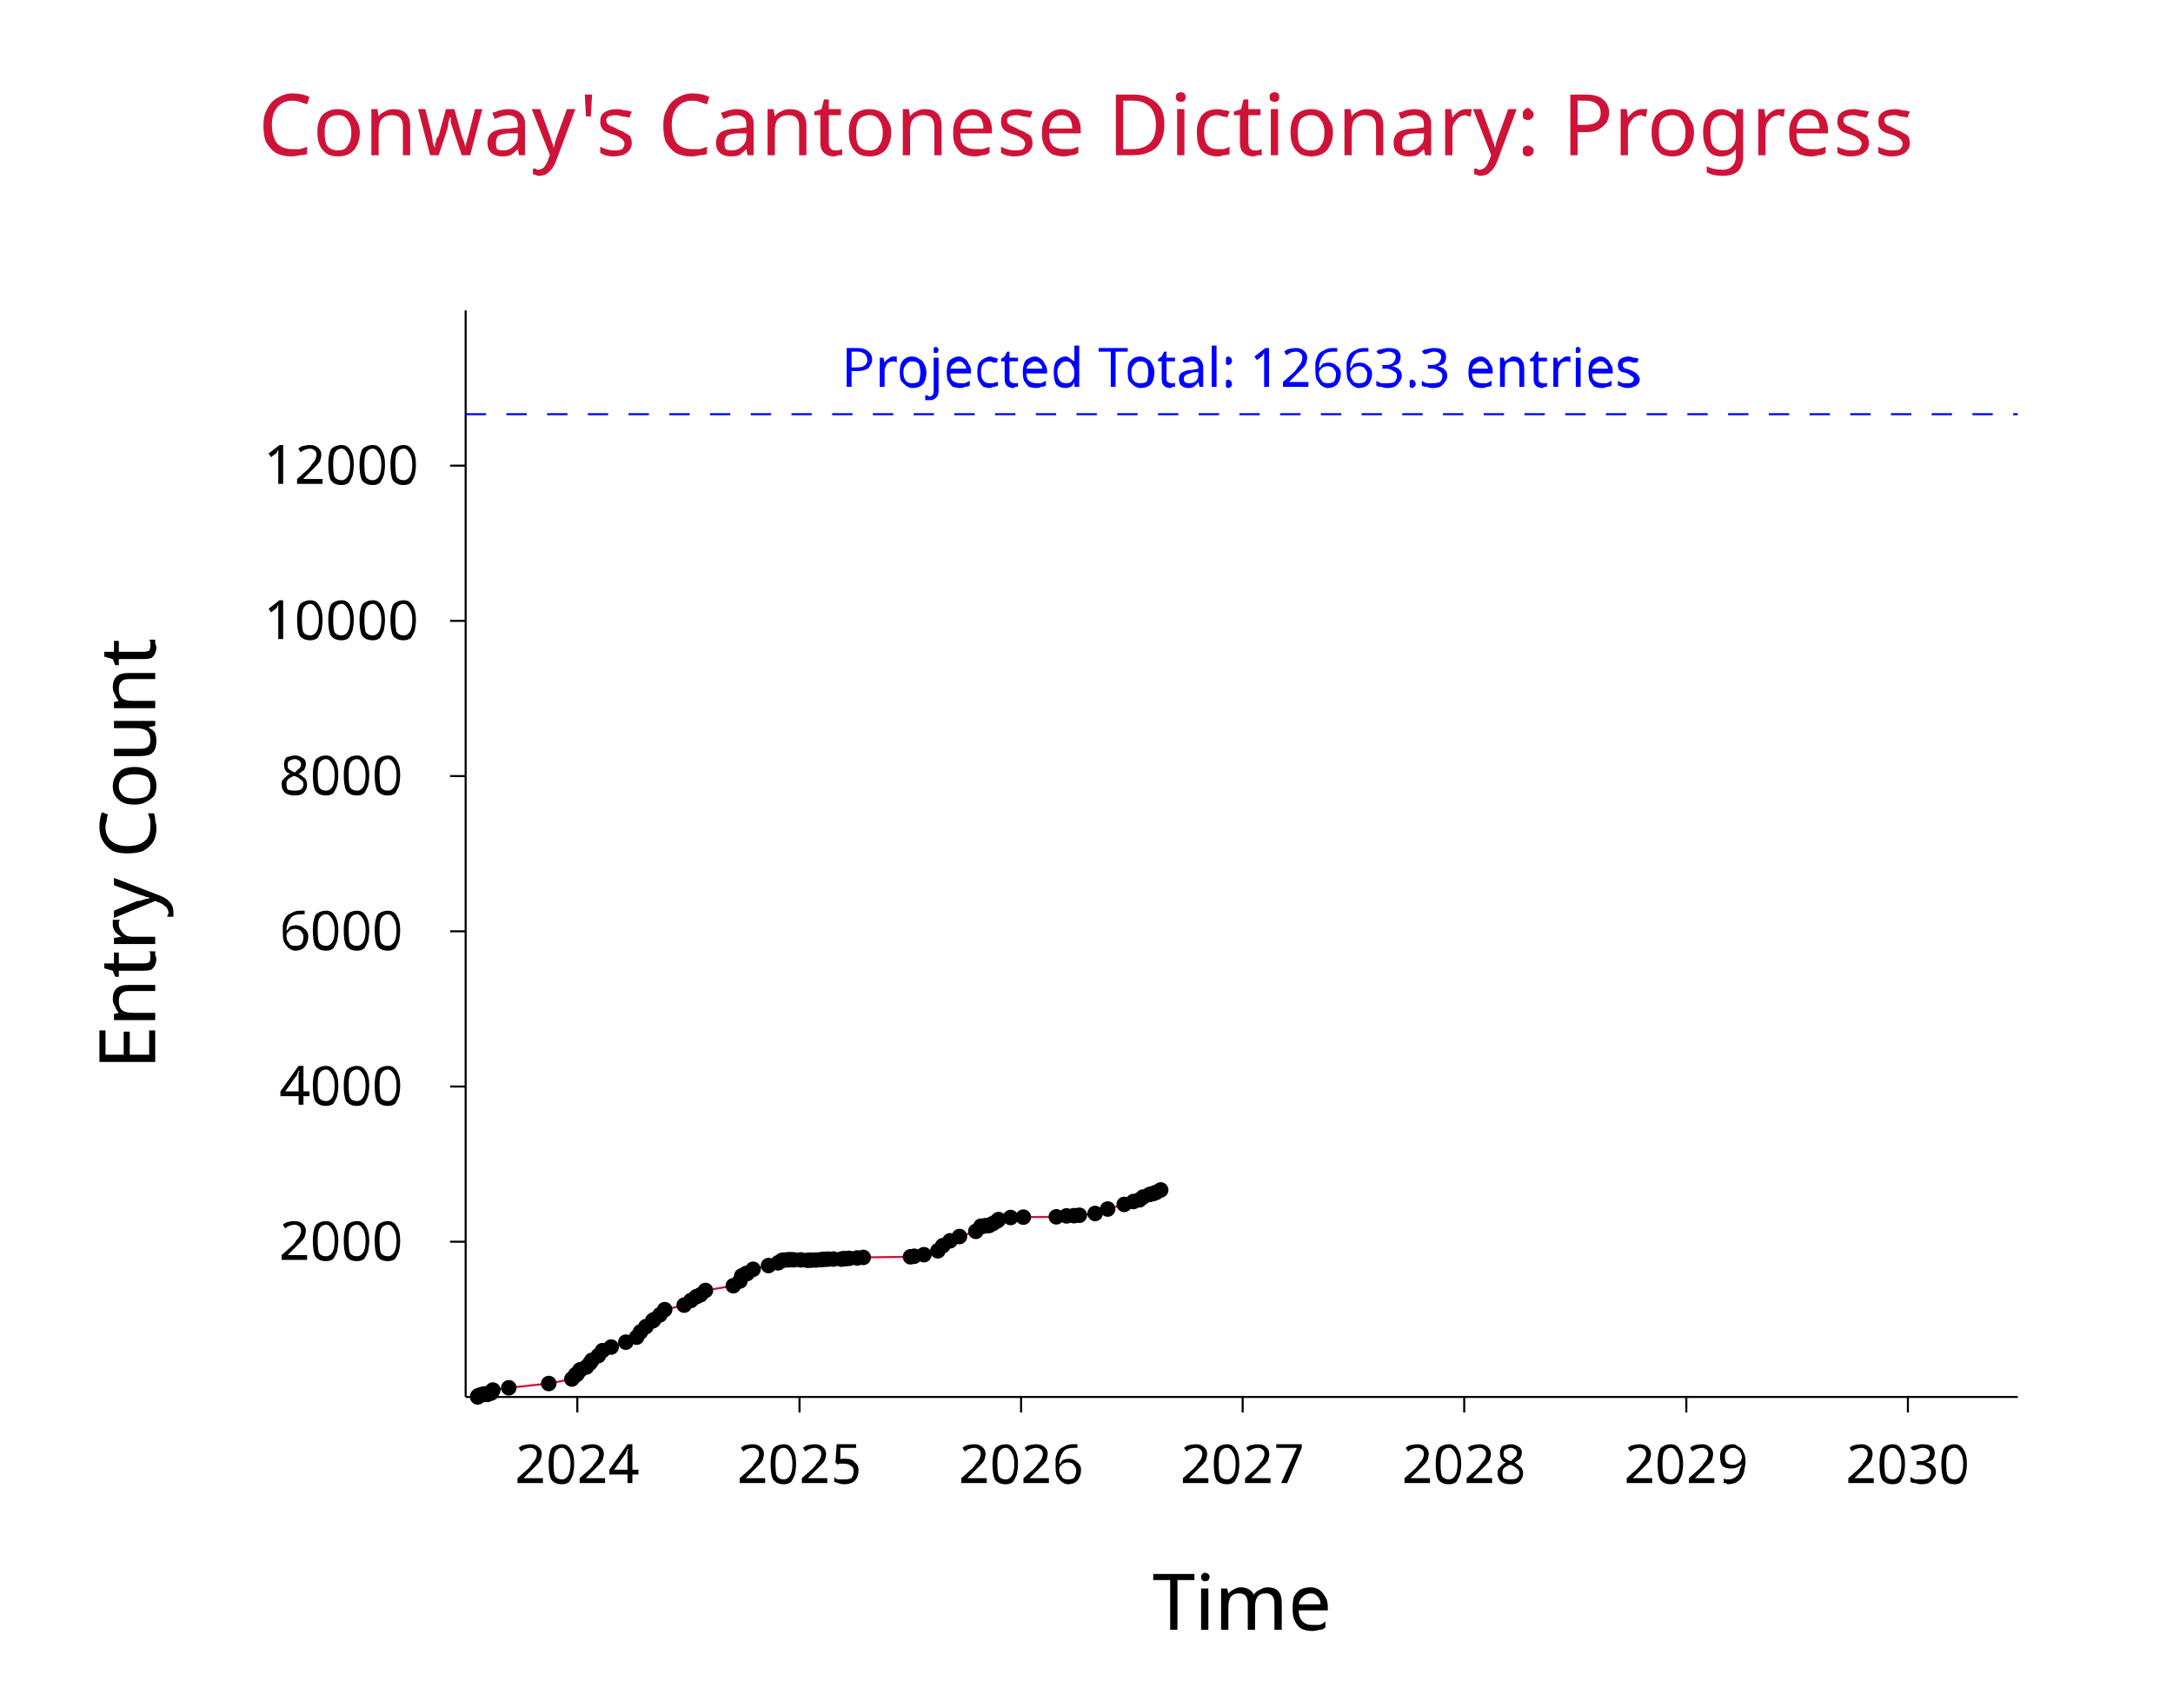
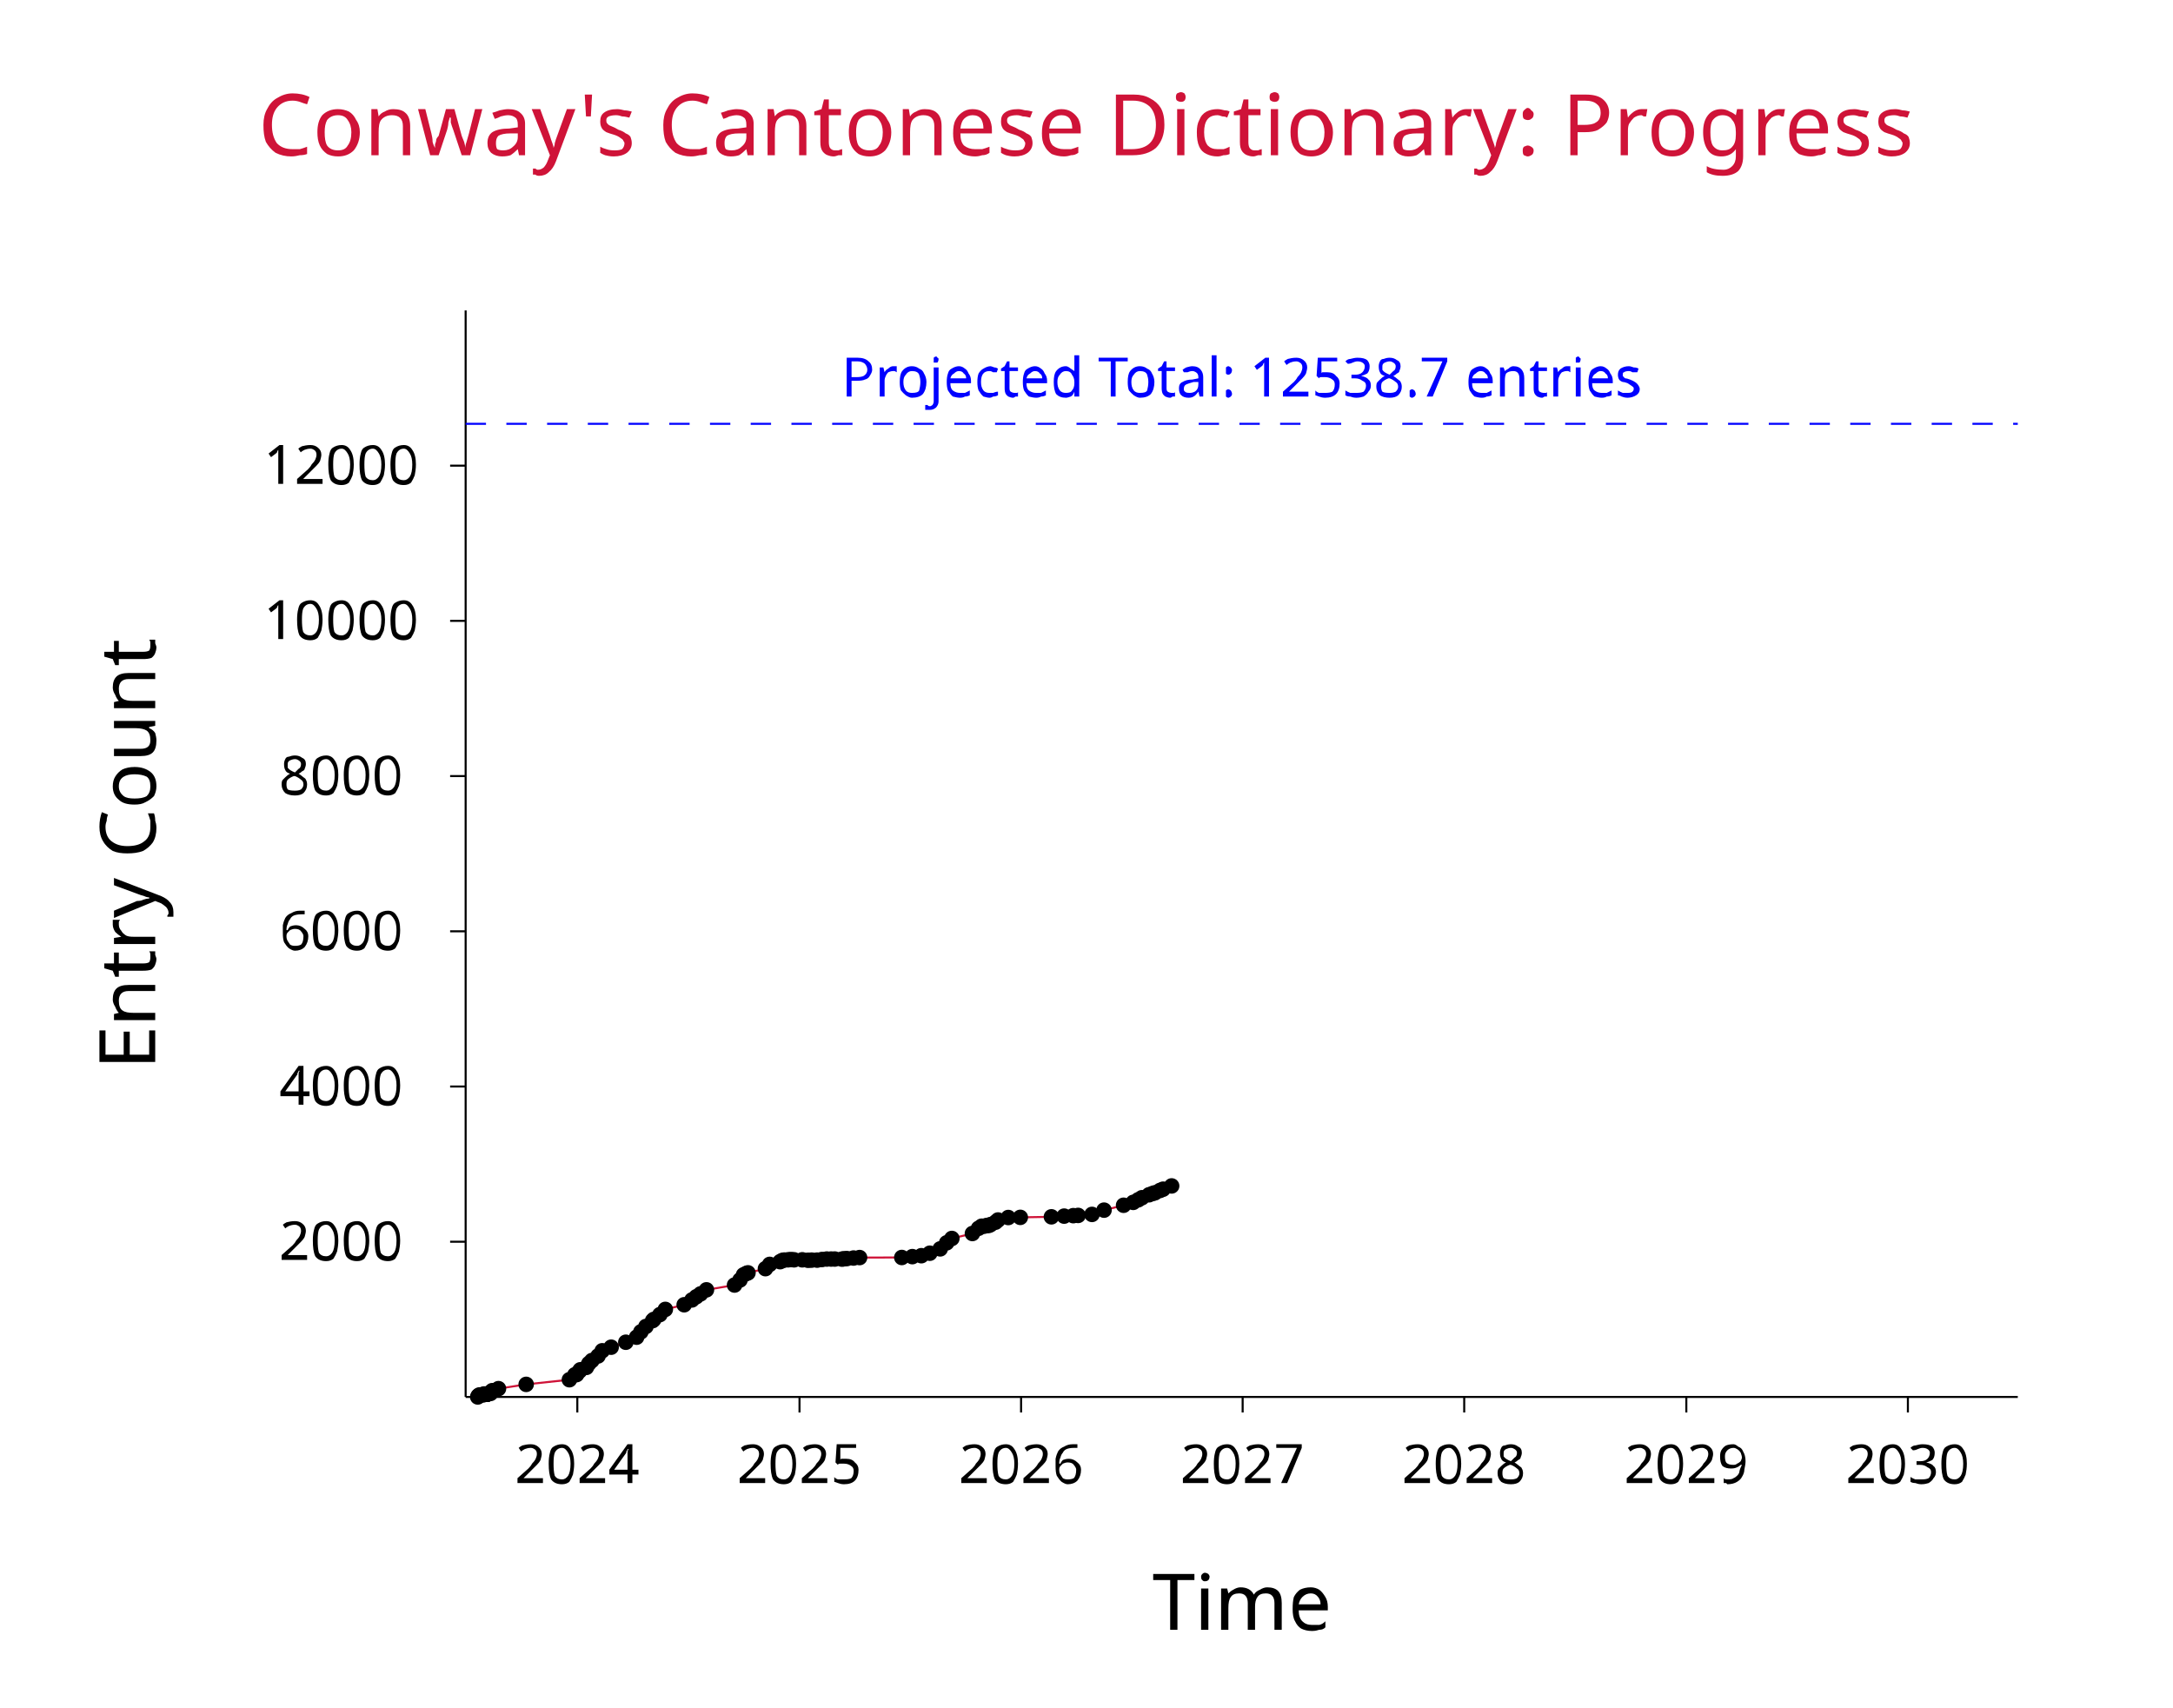
<svg xmlns="http://www.w3.org/2000/svg" viewBox="-6 -4 28 22" width="960px">
  <style>
circle:hover {fill: #cf1338}
circle {fill: black}
line, polyline {stroke: black; stroke-width: 0.104%}polyline {stroke: #cf1338}line.projected {stroke: blue; stroke-dasharray: 1.042%}
polyline {fill: none}text {font-family: sans-serif; font-size: 1px; text-anchor: middle}
text.projected {fill: blue; font-size: 0.7px}
text.tick {font-size: 0.7px}
text.title {fill: #cf1338; font-size: 1.1px}
</style>
  <text class="title" x="8" y="-2">Conway's Cantonese Dictionary: Progress</text>
  <line x1="0" y1="14" x2="20" y2="14" />
  <text x="10" y="14" dy="3em">Time</text>
  <line x1="1.439" y1="14" x2="1.439" y2="14.2" />
  <text class="tick" x="1.439" y="14.2" dy="1.3em">2024</text>
  <line x1="4.302" y1="14" x2="4.302" y2="14.2" />
  <text class="tick" x="4.302" y="14.2" dy="1.3em">2025</text>
  <line x1="7.157" y1="14" x2="7.157" y2="14.2" />
  <text class="tick" x="7.157" y="14.2" dy="1.3em">2026</text>
  <line x1="10.012" y1="14" x2="10.012" y2="14.2" />
  <text class="tick" x="10.012" y="14.2" dy="1.3em">2027</text>
  <line x1="12.867" y1="14" x2="12.867" y2="14.2" />
  <text class="tick" x="12.867" y="14.2" dy="1.3em">2028</text>
  <line x1="15.729" y1="14" x2="15.729" y2="14.2" />
  <text class="tick" x="15.729" y="14.2" dy="1.3em">2029</text>
  <line x1="18.584" y1="14" x2="18.584" y2="14.2" />
  <text class="tick" x="18.584" y="14.2" dy="1.3em">2030</text>
  <line x1="0" y1="14" x2="0" y2="0" />
  <text x="0" y="7" dy="-4em" transform="rotate(-90 0 7)">Entry Count</text>
  <line x1="0" y1="12" x2="-0.2" y2="12" />
  <text class="tick" x="-0.2" y="12" dx="-2em" dy="0.33em">2000</text>
  <line x1="0" y1="10" x2="-0.2" y2="10" />
  <text class="tick" x="-0.2" y="10" dx="-2em" dy="0.33em">4000</text>
  <line x1="0" y1="8" x2="-0.2" y2="8" />
  <text class="tick" x="-0.2" y="8" dx="-2em" dy="0.33em">6000</text>
  <line x1="0" y1="6" x2="-0.2" y2="6" />
  <text class="tick" x="-0.2" y="6" dx="-2em" dy="0.33em">8000</text>
  <line x1="0" y1="4" x2="-0.2" y2="4" />
  <text class="tick" x="-0.2" y="4" dx="-2em" dy="0.33em">10000</text>
  <line x1="0" y1="2" x2="-0.2" y2="2" />
  <text class="tick" x="-0.2" y="2" dx="-2em" dy="0.33em">12000</text>
-   <line class="projected" x1="0" y1="1.337" x2="20" y2="1.337" />
-   <text class="projected" x="10" y="1.337" dy="-0.5em">Projected Total: 12663.3 entries</text>
-   <polyline points="8.956,11.333 8.9,11.363 8.859,11.379 8.814,11.391 8.729,11.424 8.683,11.46 8.605,11.482 8.486,11.519 8.273,11.579 8.111,11.636 7.908,11.659 7.838,11.664 7.743,11.667 7.611,11.679 7.186,11.683 7.022,11.688 6.867,11.715 6.851,11.731 6.795,11.765 6.747,11.79 6.727,11.79 6.693,11.795 6.664,11.8 6.64,11.8 6.574,11.866 6.363,11.933 6.242,11.988 6.148,12.051 6.085,12.117 5.905,12.167 5.78,12.187 5.732,12.194 5.123,12.202 5.045,12.209 4.943,12.214 4.889,12.219 4.862,12.22 4.842,12.224 4.74,12.223 4.67,12.224 4.622,12.226 4.582,12.23 4.511,12.236 4.45,12.237 4.404,12.239 4.318,12.234 4.228,12.233 4.184,12.232 4.153,12.233 4.099,12.236 4.074,12.242 4.027,12.272 3.903,12.307 3.704,12.355 3.628,12.409 3.614,12.41 3.559,12.44 3.534,12.506 3.449,12.567 3.09,12.628 3.026,12.684 2.972,12.709 2.902,12.758 2.816,12.817 2.565,12.875 2.503,12.942 2.425,13.005 2.409,13.02 2.323,13.094 2.253,13.162 2.203,13.23 2.064,13.294 1.875,13.357 1.764,13.403 1.709,13.468 1.627,13.528 1.603,13.563 1.556,13.614 1.478,13.65 1.469,13.659 1.432,13.712 1.416,13.714 1.369,13.769 1.071,13.827 0.556,13.882 0.351,13.911 0.328,13.95 0.287,13.961 0.282,13.962 0.281,13.962 0.281,13.962 0.28,13.962 0.279,13.962 0.274,13.962 0.273,13.962 0.258,13.962 0.257,13.962 0.233,13.962 0.195,13.974 0.169,13.982 0.157,13.99 0.156,14" />
-   <circle cx="8.956" cy="11.333" r="0.1" />
-   <circle cx="8.9" cy="11.363" r="0.1" />
-   <circle cx="8.859" cy="11.379" r="0.1" />
-   <circle cx="8.814" cy="11.391" r="0.1" />
-   <circle cx="8.729" cy="11.424" r="0.1" />
-   <circle cx="8.683" cy="11.46" r="0.1" />
-   <circle cx="8.605" cy="11.482" r="0.1" />
-   <circle cx="8.486" cy="11.519" r="0.1" />
-   <circle cx="8.273" cy="11.579" r="0.1" />
-   <circle cx="8.111" cy="11.636" r="0.1" />
-   <circle cx="7.908" cy="11.659" r="0.1" />
-   <circle cx="7.838" cy="11.664" r="0.1" />
-   <circle cx="7.743" cy="11.667" r="0.1" />
-   <circle cx="7.611" cy="11.679" r="0.1" />
-   <circle cx="7.186" cy="11.683" r="0.1" />
-   <circle cx="7.022" cy="11.688" r="0.1" />
-   <circle cx="6.867" cy="11.715" r="0.1" />
-   <circle cx="6.851" cy="11.731" r="0.1" />
-   <circle cx="6.795" cy="11.765" r="0.1" />
-   <circle cx="6.747" cy="11.79" r="0.1" />
-   <circle cx="6.727" cy="11.79" r="0.1" />
-   <circle cx="6.693" cy="11.795" r="0.1" />
-   <circle cx="6.664" cy="11.8" r="0.1" />
-   <circle cx="6.64" cy="11.8" r="0.1" />
-   <circle cx="6.574" cy="11.866" r="0.1" />
-   <circle cx="6.363" cy="11.933" r="0.1" />
-   <circle cx="6.242" cy="11.988" r="0.1" />
-   <circle cx="6.148" cy="12.051" r="0.1" />
-   <circle cx="6.085" cy="12.117" r="0.1" />
-   <circle cx="5.905" cy="12.167" r="0.1" />
-   <circle cx="5.78" cy="12.187" r="0.1" />
-   <circle cx="5.732" cy="12.194" r="0.1" />
-   <circle cx="5.123" cy="12.202" r="0.1" />
-   <circle cx="5.045" cy="12.209" r="0.1" />
-   <circle cx="4.943" cy="12.214" r="0.1" />
-   <circle cx="4.889" cy="12.219" r="0.1" />
-   <circle cx="4.862" cy="12.22" r="0.1" />
-   <circle cx="4.842" cy="12.224" r="0.1" />
-   <circle cx="4.74" cy="12.223" r="0.1" />
-   <circle cx="4.67" cy="12.224" r="0.1" />
-   <circle cx="4.622" cy="12.226" r="0.1" />
-   <circle cx="4.582" cy="12.23" r="0.1" />
-   <circle cx="4.511" cy="12.236" r="0.1" />
-   <circle cx="4.45" cy="12.237" r="0.1" />
-   <circle cx="4.404" cy="12.239" r="0.1" />
-   <circle cx="4.318" cy="12.234" r="0.1" />
-   <circle cx="4.228" cy="12.233" r="0.1" />
-   <circle cx="4.184" cy="12.232" r="0.1" />
-   <circle cx="4.153" cy="12.233" r="0.1" />
-   <circle cx="4.099" cy="12.236" r="0.1" />
-   <circle cx="4.074" cy="12.242" r="0.1" />
-   <circle cx="4.027" cy="12.272" r="0.1" />
-   <circle cx="3.903" cy="12.307" r="0.1" />
-   <circle cx="3.704" cy="12.355" r="0.1" />
-   <circle cx="3.628" cy="12.409" r="0.1" />
-   <circle cx="3.614" cy="12.41" r="0.1" />
-   <circle cx="3.559" cy="12.44" r="0.1" />
-   <circle cx="3.534" cy="12.506" r="0.1" />
-   <circle cx="3.449" cy="12.567" r="0.1" />
-   <circle cx="3.09" cy="12.628" r="0.1" />
-   <circle cx="3.026" cy="12.684" r="0.1" />
+   <line class="projected" x1="0" y1="1.461" x2="20" y2="1.461" />
+   <text class="projected" x="10" y="1.461" dy="-0.5em">Projected Total: 12538.7 entries</text>
+   <polyline points="9.097,11.281 8.987,11.323 8.948,11.339 8.883,11.369 8.852,11.379 8.806,11.395 8.714,11.433 8.666,11.46 8.602,11.493 8.478,11.53 8.226,11.593 8.071,11.648 7.892,11.661 7.83,11.664 7.712,11.67 7.548,11.679 7.147,11.686 6.992,11.688 6.86,11.72 6.828,11.748 6.766,11.778 6.741,11.79 6.718,11.79 6.68,11.8 6.649,11.8 6.609,11.827 6.53,11.894 6.265,11.958 6.198,12.014 6.115,12.092 5.981,12.148 5.872,12.18 5.756,12.192 5.62,12.203 5.076,12.204 4.998,12.21 4.912,12.217 4.873,12.22 4.849,12.224 4.756,12.223 4.709,12.223 4.654,12.223 4.592,12.229 4.529,12.237 4.458,12.237 4.412,12.239 4.338,12.233 4.232,12.233 4.192,12.23 4.154,12.233 4.106,12.236 4.082,12.241 4.052,12.257 3.918,12.292 3.863,12.347 3.638,12.401 3.615,12.41 3.581,12.427 3.535,12.493 3.465,12.558 3.103,12.62 3.027,12.672 2.972,12.709 2.916,12.75 2.816,12.812 2.573,12.872 2.503,12.939 2.425,13.001 2.409,13.017 2.323,13.092 2.258,13.161 2.203,13.23 2.064,13.295 1.875,13.359 1.76,13.405 1.706,13.472 1.627,13.531 1.588,13.569 1.556,13.619 1.478,13.65 1.468,13.666 1.43,13.712 1.408,13.714 1.337,13.778 0.78,13.838 0.423,13.893 0.343,13.919 0.32,13.955 0.286,13.962 0.282,13.962 0.281,13.962 0.28,13.962 0.28,13.962 0.279,13.962 0.274,13.962 0.273,13.962 0.258,13.962 0.235,13.962 0.224,13.974 0.178,13.974 0.163,13.986 0.156,14" />
+   <circle cx="9.097" cy="11.281" r="0.1" />
+   <circle cx="8.987" cy="11.323" r="0.1" />
+   <circle cx="8.948" cy="11.339" r="0.1" />
+   <circle cx="8.883" cy="11.369" r="0.1" />
+   <circle cx="8.852" cy="11.379" r="0.1" />
+   <circle cx="8.806" cy="11.395" r="0.1" />
+   <circle cx="8.714" cy="11.433" r="0.1" />
+   <circle cx="8.666" cy="11.46" r="0.1" />
+   <circle cx="8.602" cy="11.493" r="0.1" />
+   <circle cx="8.478" cy="11.53" r="0.1" />
+   <circle cx="8.226" cy="11.593" r="0.1" />
+   <circle cx="8.071" cy="11.648" r="0.1" />
+   <circle cx="7.892" cy="11.661" r="0.1" />
+   <circle cx="7.83" cy="11.664" r="0.1" />
+   <circle cx="7.712" cy="11.67" r="0.1" />
+   <circle cx="7.548" cy="11.679" r="0.1" />
+   <circle cx="7.147" cy="11.686" r="0.1" />
+   <circle cx="6.992" cy="11.688" r="0.1" />
+   <circle cx="6.86" cy="11.72" r="0.1" />
+   <circle cx="6.828" cy="11.748" r="0.1" />
+   <circle cx="6.766" cy="11.778" r="0.1" />
+   <circle cx="6.741" cy="11.79" r="0.1" />
+   <circle cx="6.718" cy="11.79" r="0.1" />
+   <circle cx="6.68" cy="11.8" r="0.1" />
+   <circle cx="6.649" cy="11.8" r="0.1" />
+   <circle cx="6.609" cy="11.827" r="0.1" />
+   <circle cx="6.53" cy="11.894" r="0.1" />
+   <circle cx="6.265" cy="11.958" r="0.1" />
+   <circle cx="6.198" cy="12.014" r="0.1" />
+   <circle cx="6.115" cy="12.092" r="0.1" />
+   <circle cx="5.981" cy="12.148" r="0.1" />
+   <circle cx="5.872" cy="12.18" r="0.1" />
+   <circle cx="5.756" cy="12.192" r="0.1" />
+   <circle cx="5.62" cy="12.203" r="0.1" />
+   <circle cx="5.076" cy="12.204" r="0.1" />
+   <circle cx="4.998" cy="12.21" r="0.1" />
+   <circle cx="4.912" cy="12.217" r="0.1" />
+   <circle cx="4.873" cy="12.22" r="0.1" />
+   <circle cx="4.849" cy="12.224" r="0.1" />
+   <circle cx="4.756" cy="12.223" r="0.1" />
+   <circle cx="4.709" cy="12.223" r="0.1" />
+   <circle cx="4.654" cy="12.223" r="0.1" />
+   <circle cx="4.592" cy="12.229" r="0.1" />
+   <circle cx="4.529" cy="12.237" r="0.1" />
+   <circle cx="4.458" cy="12.237" r="0.1" />
+   <circle cx="4.412" cy="12.239" r="0.1" />
+   <circle cx="4.338" cy="12.233" r="0.1" />
+   <circle cx="4.232" cy="12.233" r="0.1" />
+   <circle cx="4.192" cy="12.23" r="0.1" />
+   <circle cx="4.154" cy="12.233" r="0.1" />
+   <circle cx="4.106" cy="12.236" r="0.1" />
+   <circle cx="4.082" cy="12.241" r="0.1" />
+   <circle cx="4.052" cy="12.257" r="0.1" />
+   <circle cx="3.918" cy="12.292" r="0.1" />
+   <circle cx="3.863" cy="12.347" r="0.1" />
+   <circle cx="3.638" cy="12.401" r="0.1" />
+   <circle cx="3.615" cy="12.41" r="0.1" />
+   <circle cx="3.581" cy="12.427" r="0.1" />
+   <circle cx="3.535" cy="12.493" r="0.1" />
+   <circle cx="3.465" cy="12.558" r="0.1" />
+   <circle cx="3.103" cy="12.62" r="0.1" />
+   <circle cx="3.027" cy="12.672" r="0.1" />
  <circle cx="2.972" cy="12.709" r="0.1" />
-   <circle cx="2.902" cy="12.758" r="0.1" />
-   <circle cx="2.816" cy="12.817" r="0.1" />
-   <circle cx="2.565" cy="12.875" r="0.1" />
-   <circle cx="2.503" cy="12.942" r="0.1" />
-   <circle cx="2.425" cy="13.005" r="0.1" />
-   <circle cx="2.409" cy="13.02" r="0.1" />
-   <circle cx="2.323" cy="13.094" r="0.1" />
-   <circle cx="2.253" cy="13.162" r="0.1" />
+   <circle cx="2.916" cy="12.75" r="0.1" />
+   <circle cx="2.816" cy="12.812" r="0.1" />
+   <circle cx="2.573" cy="12.872" r="0.1" />
+   <circle cx="2.503" cy="12.939" r="0.1" />
+   <circle cx="2.425" cy="13.001" r="0.1" />
+   <circle cx="2.409" cy="13.017" r="0.1" />
+   <circle cx="2.323" cy="13.092" r="0.1" />
+   <circle cx="2.258" cy="13.161" r="0.1" />
  <circle cx="2.203" cy="13.23" r="0.1" />
-   <circle cx="2.064" cy="13.294" r="0.1" />
-   <circle cx="1.875" cy="13.357" r="0.1" />
-   <circle cx="1.764" cy="13.403" r="0.1" />
-   <circle cx="1.709" cy="13.468" r="0.1" />
-   <circle cx="1.627" cy="13.528" r="0.1" />
-   <circle cx="1.603" cy="13.563" r="0.1" />
-   <circle cx="1.556" cy="13.614" r="0.1" />
+   <circle cx="2.064" cy="13.295" r="0.1" />
+   <circle cx="1.875" cy="13.359" r="0.1" />
+   <circle cx="1.76" cy="13.405" r="0.1" />
+   <circle cx="1.706" cy="13.472" r="0.1" />
+   <circle cx="1.627" cy="13.531" r="0.1" />
+   <circle cx="1.588" cy="13.569" r="0.1" />
+   <circle cx="1.556" cy="13.619" r="0.1" />
  <circle cx="1.478" cy="13.65" r="0.1" />
-   <circle cx="1.469" cy="13.659" r="0.1" />
-   <circle cx="1.432" cy="13.712" r="0.1" />
-   <circle cx="1.416" cy="13.714" r="0.1" />
-   <circle cx="1.369" cy="13.769" r="0.1" />
-   <circle cx="1.071" cy="13.827" r="0.1" />
-   <circle cx="0.556" cy="13.882" r="0.1" />
-   <circle cx="0.351" cy="13.911" r="0.1" />
-   <circle cx="0.328" cy="13.95" r="0.1" />
-   <circle cx="0.287" cy="13.961" r="0.1" />
+   <circle cx="1.468" cy="13.666" r="0.1" />
+   <circle cx="1.43" cy="13.712" r="0.1" />
+   <circle cx="1.408" cy="13.714" r="0.1" />
+   <circle cx="1.337" cy="13.778" r="0.1" />
+   <circle cx="0.78" cy="13.838" r="0.1" />
+   <circle cx="0.423" cy="13.893" r="0.1" />
+   <circle cx="0.343" cy="13.919" r="0.1" />
+   <circle cx="0.32" cy="13.955" r="0.1" />
+   <circle cx="0.286" cy="13.962" r="0.1" />
  <circle cx="0.282" cy="13.962" r="0.1" />
  <circle cx="0.281" cy="13.962" r="0.1" />
-   <circle cx="0.281" cy="13.962" r="0.1" />
+   <circle cx="0.28" cy="13.962" r="0.1" />
  <circle cx="0.28" cy="13.962" r="0.1" />
  <circle cx="0.279" cy="13.962" r="0.1" />
  <circle cx="0.274" cy="13.962" r="0.1" />
  <circle cx="0.273" cy="13.962" r="0.1" />
  <circle cx="0.258" cy="13.962" r="0.1" />
-   <circle cx="0.257" cy="13.962" r="0.1" />
-   <circle cx="0.233" cy="13.962" r="0.1" />
-   <circle cx="0.195" cy="13.974" r="0.1" />
-   <circle cx="0.169" cy="13.982" r="0.1" />
-   <circle cx="0.157" cy="13.99" r="0.1" />
+   <circle cx="0.235" cy="13.962" r="0.1" />
+   <circle cx="0.224" cy="13.974" r="0.1" />
+   <circle cx="0.178" cy="13.974" r="0.1" />
+   <circle cx="0.163" cy="13.986" r="0.1" />
  <circle cx="0.156" cy="14" r="0.1" />
</svg>
